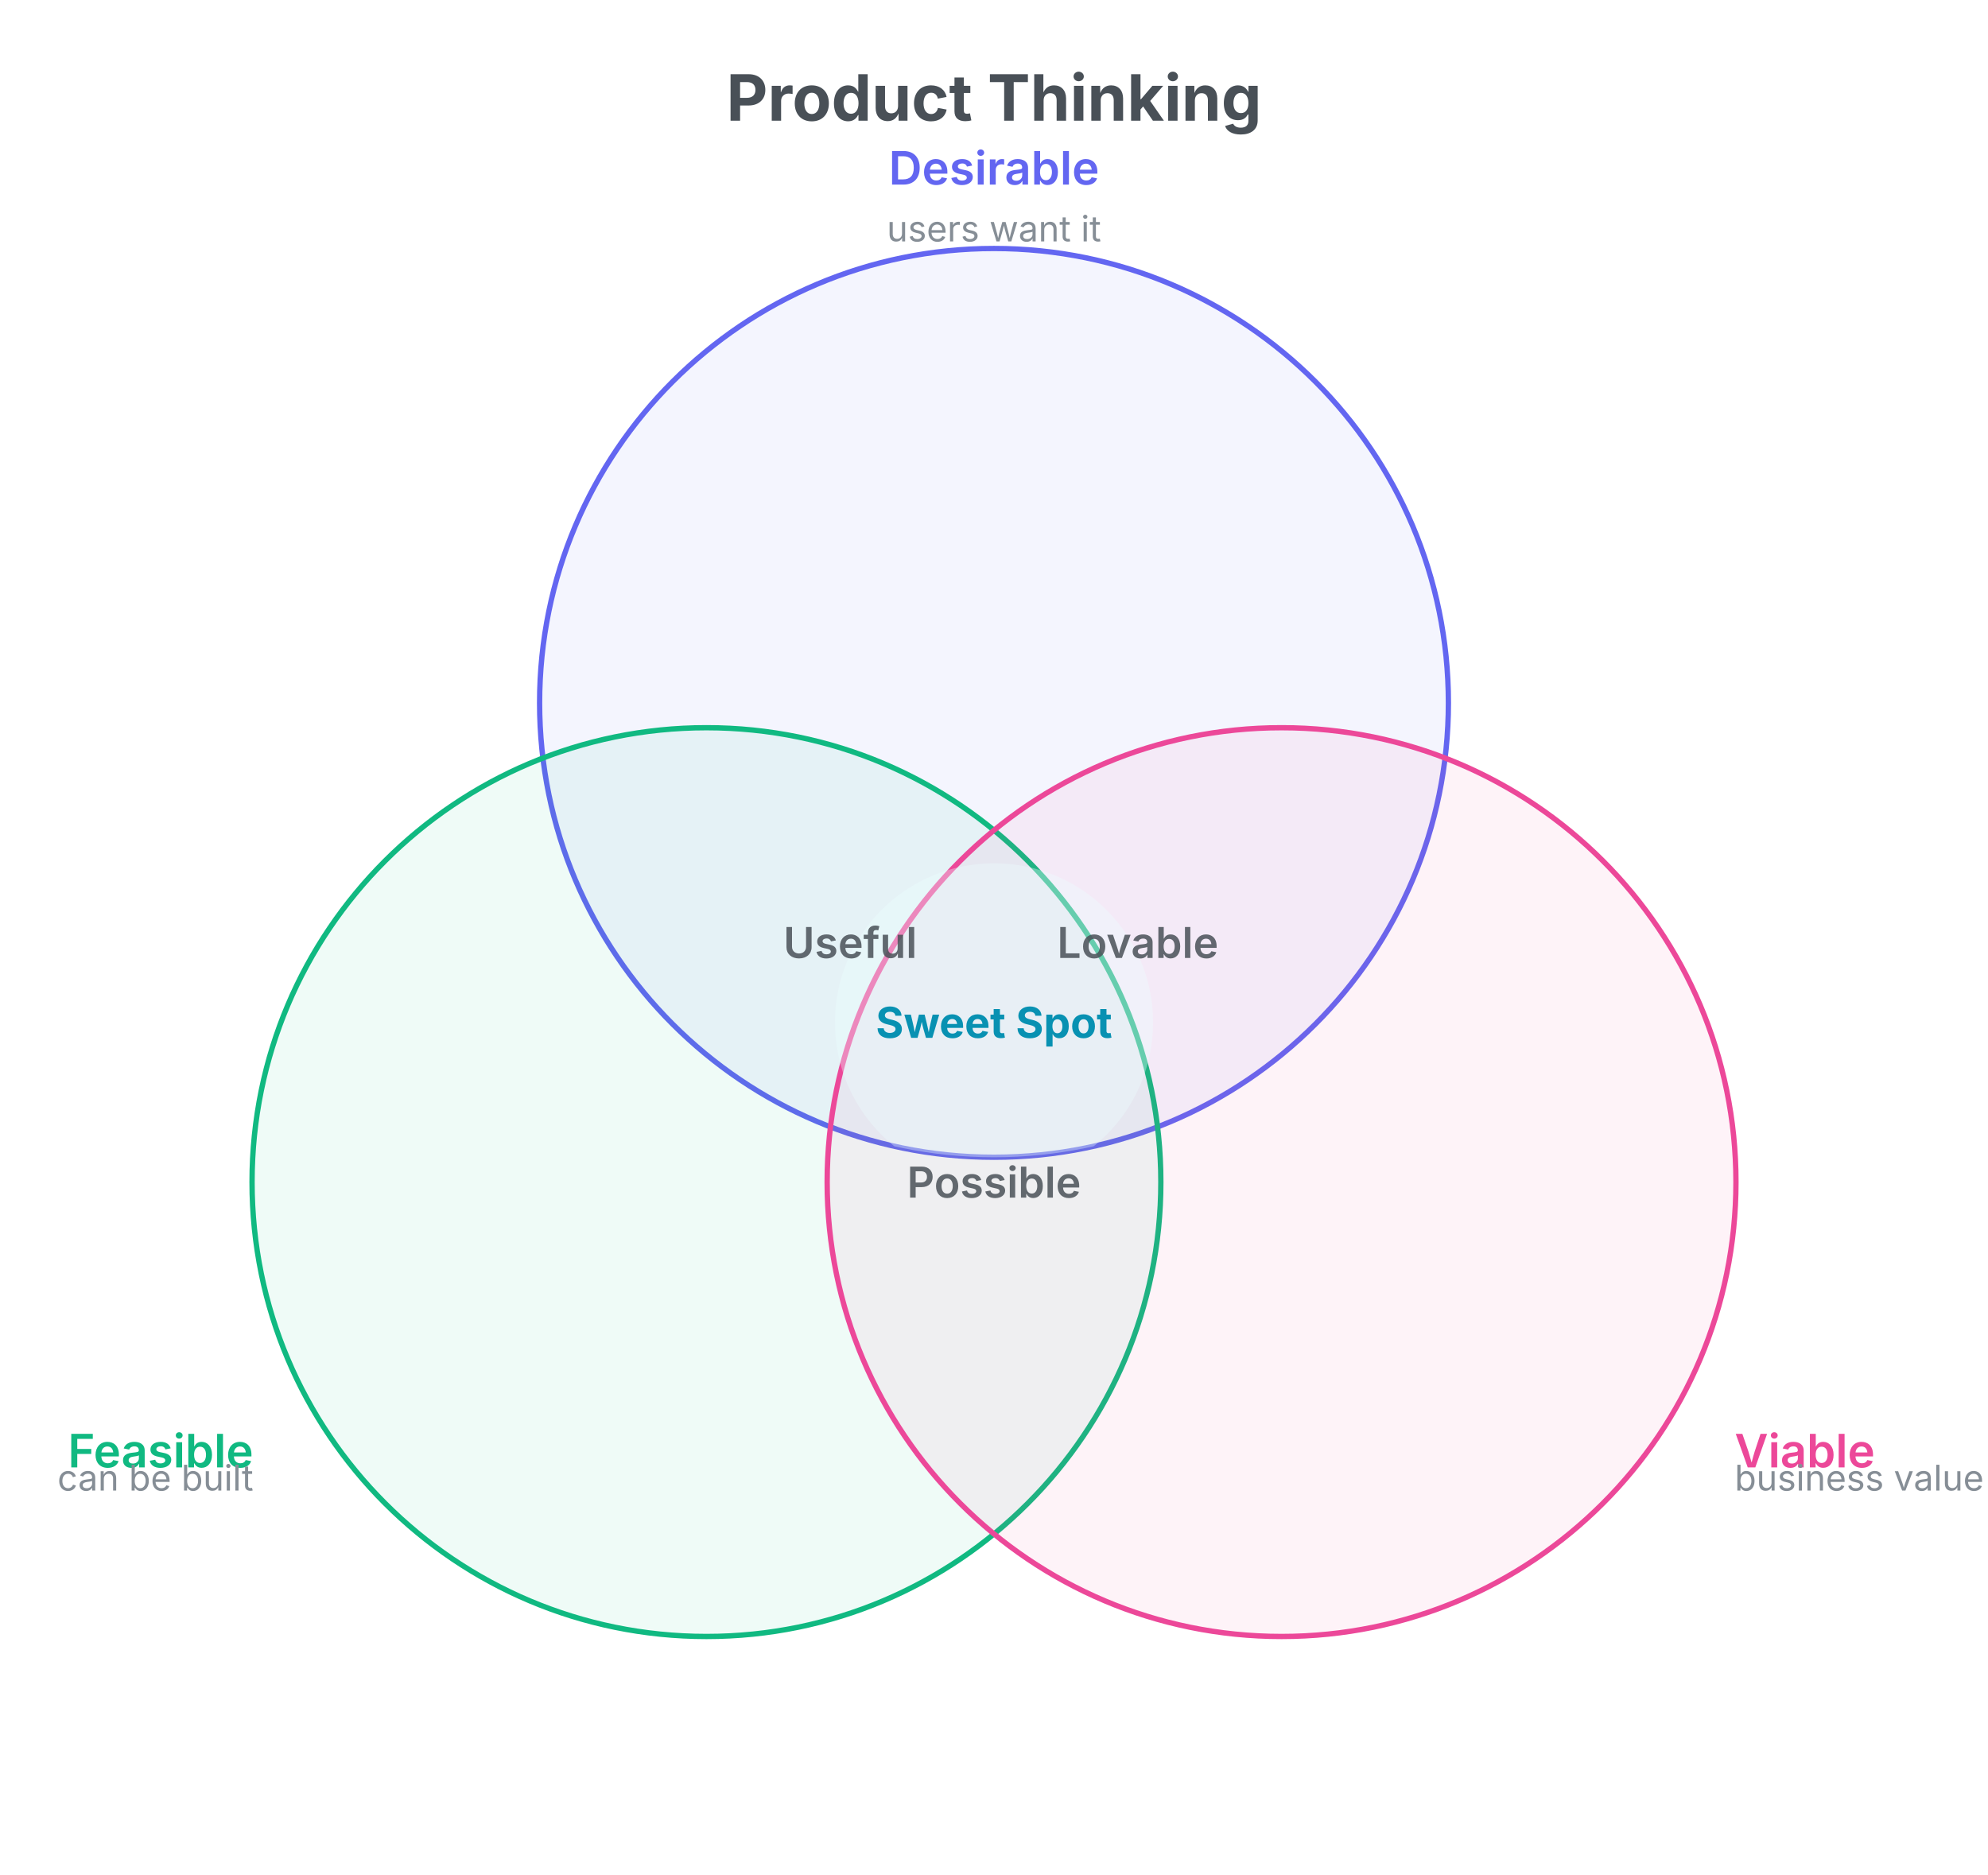
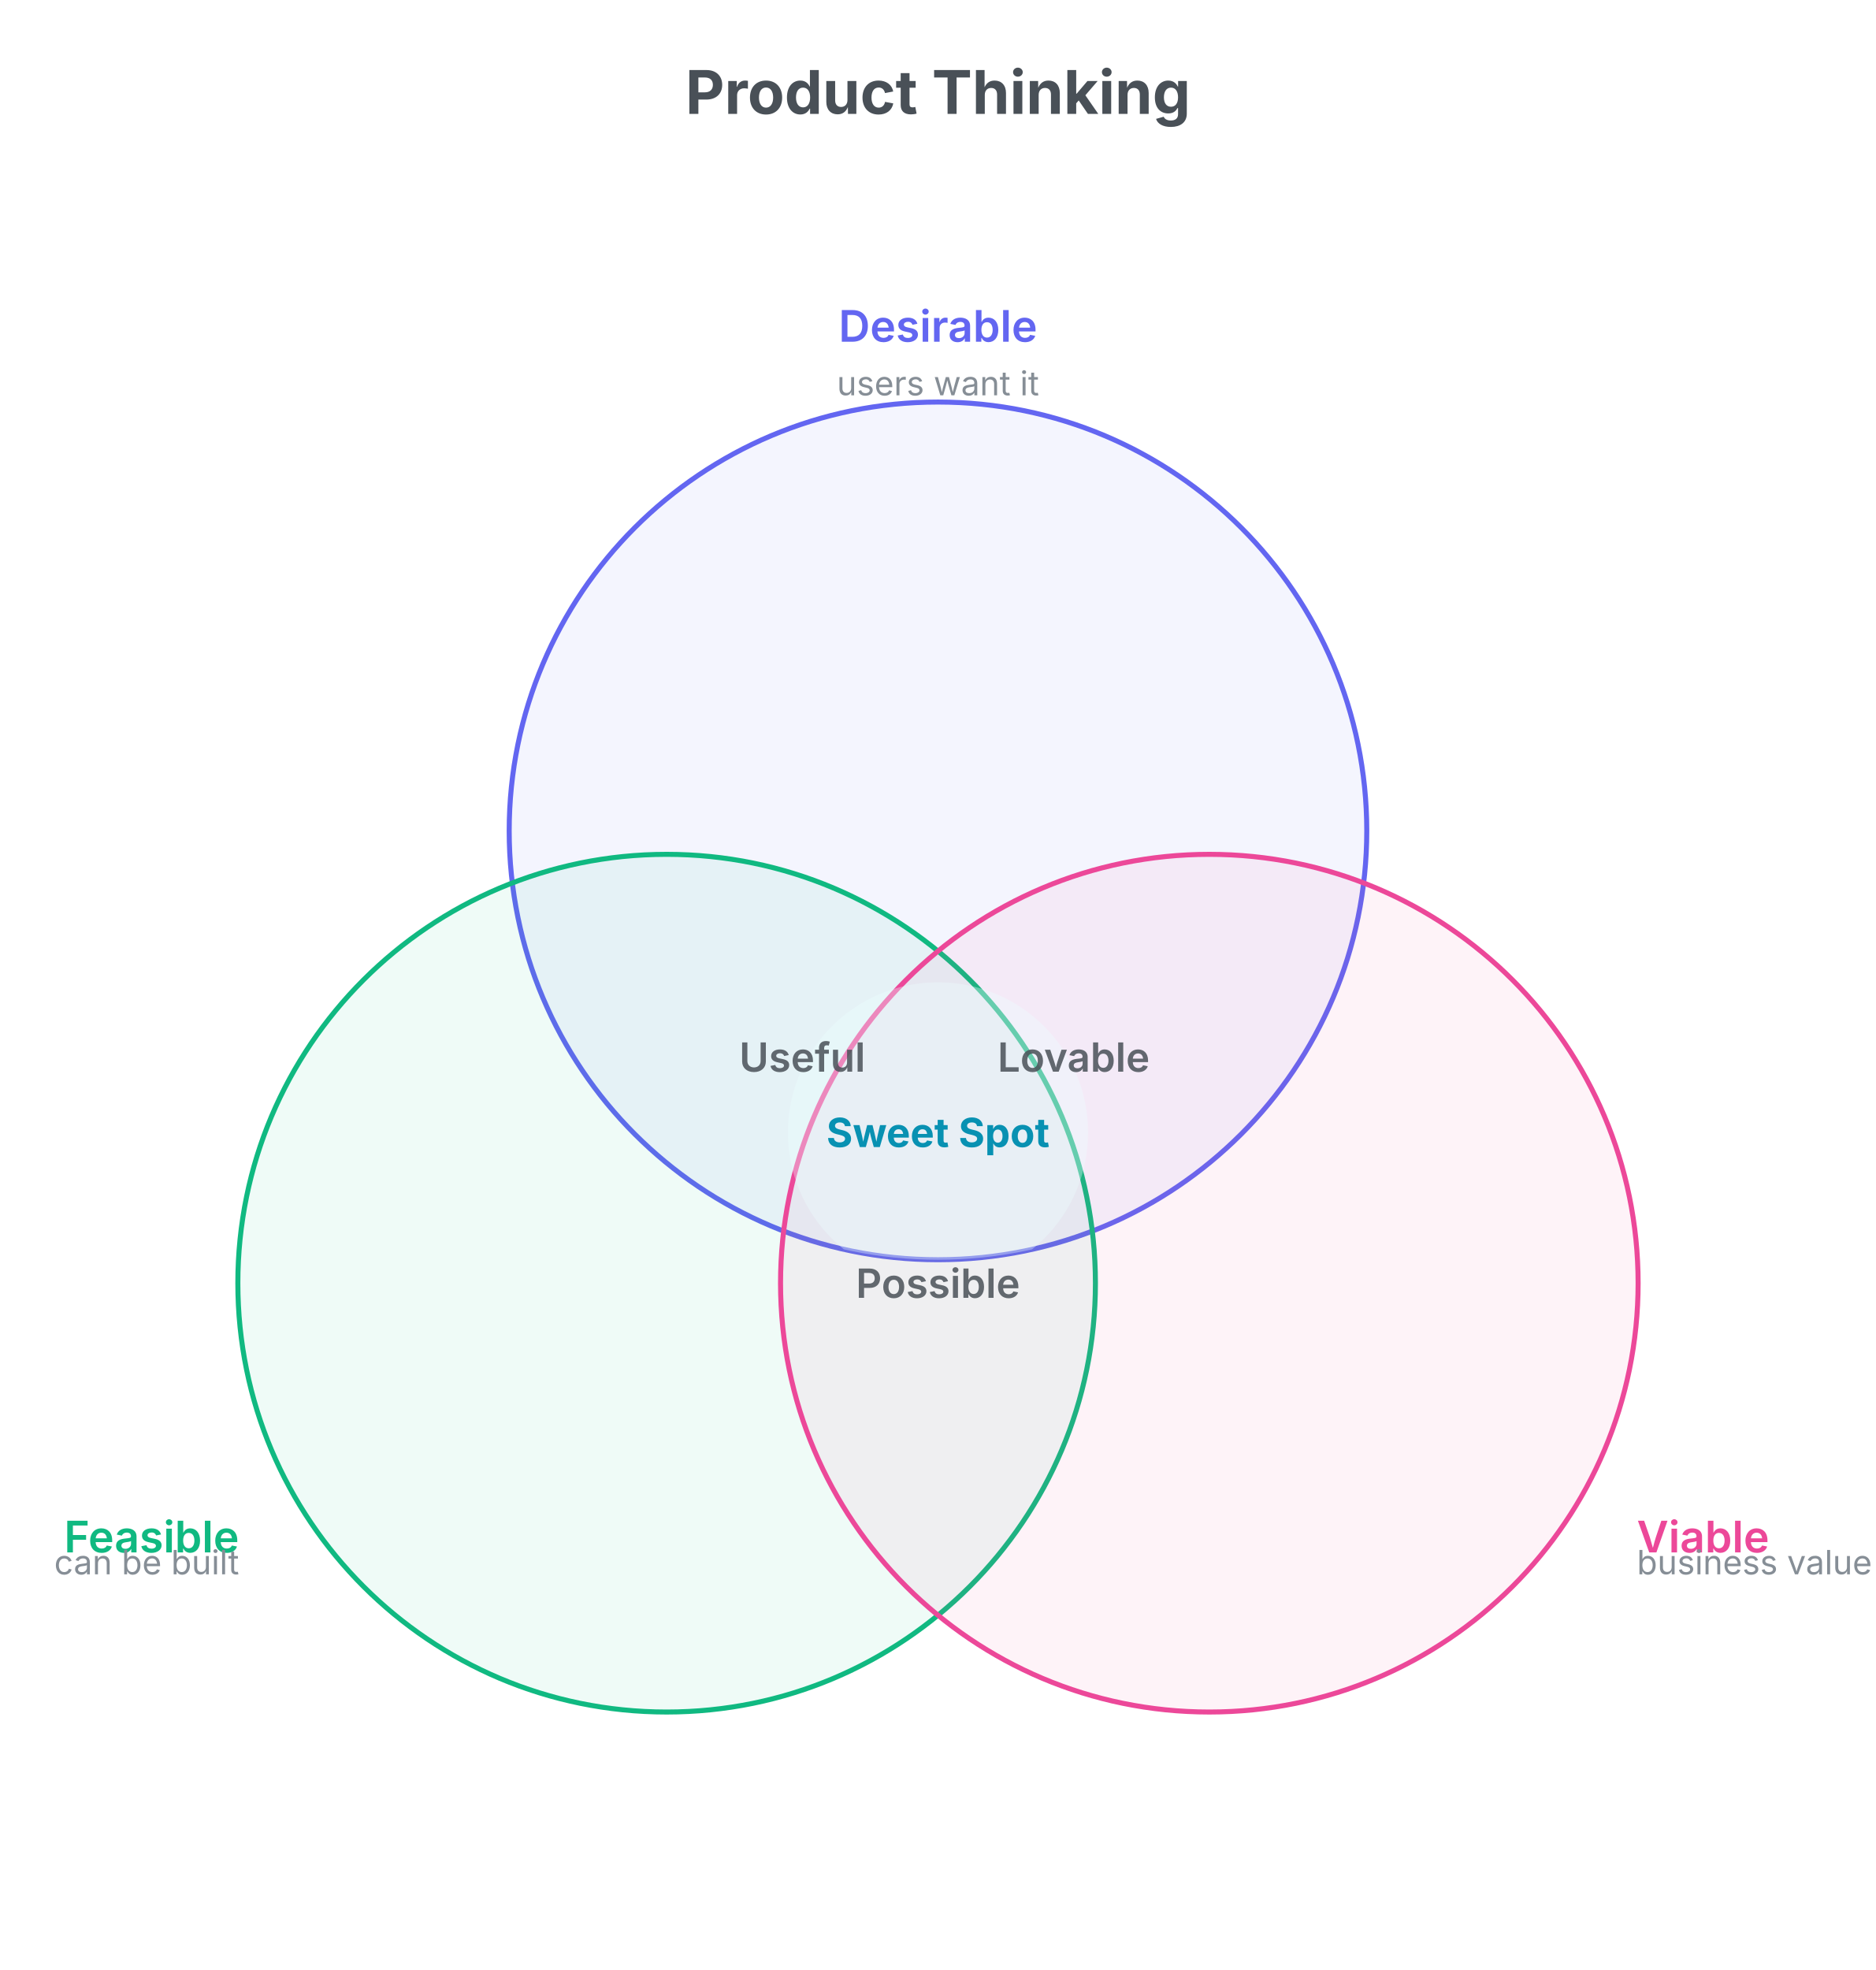
- <svg xmlns="http://www.w3.org/2000/svg" width="560" height="528" viewBox="0 0 560 528" id="vn-1">
+ <svg xmlns="http://www.w3.org/2000/svg" width="560" height="588" viewBox="0 0 560 588" id="vn-1">
  <text x="280" y="34" text-anchor="middle" font-family="Inter, system-ui, -apple-system, sans-serif" font-size="18" font-weight="700" fill="#495057">Product Thinking</text>
  <g class="venn-diagram" transform="translate(0,48)">
    <defs>
      <clipPath id="vn-1-clip0">
-         <circle cx="280" cy="150" r="128" />
+         <circle cx="280" cy="200" r="128" />
      </clipPath>
      <clipPath id="vn-1-clip1">
-         <circle cx="199" cy="285" r="128" />
+         <circle cx="199" cy="335" r="128" />
      </clipPath>
      <clipPath id="vn-1-clip2">
-         <circle cx="361" cy="285" r="128" />
+         <circle cx="361" cy="335" r="128" />
      </clipPath>
    </defs>
-     <circle cx="280" cy="150" r="128" fill="#6366f1" fill-opacity="0.07" stroke="#6366f1" stroke-width="1.5" />
-     <circle cx="199" cy="285" r="128" fill="#10b981" fill-opacity="0.07" stroke="#10b981" stroke-width="1.5" />
-     <circle cx="361" cy="285" r="128" fill="#ec4899" fill-opacity="0.07" stroke="#ec4899" stroke-width="1.5" />
-     <circle cx="280" cy="240" r="44.8" fill="#ecfeff" fill-opacity="0.35" stroke="none" clip-path="url(#vn-1-clip0)" />
-     <text x="239.5" y="217.5" text-anchor="middle" dominant-baseline="central" font-family="Inter, system-ui, -apple-system, sans-serif" font-size="12" font-weight="600" fill="#495057" opacity="0.85">Useful</text>
-     <text x="280" y="285" text-anchor="middle" dominant-baseline="central" font-family="Inter, system-ui, -apple-system, sans-serif" font-size="12" font-weight="600" fill="#495057" opacity="0.85">Possible</text>
-     <text x="320.5" y="217.5" text-anchor="middle" dominant-baseline="central" font-family="Inter, system-ui, -apple-system, sans-serif" font-size="12" font-weight="600" fill="#495057" opacity="0.85">Lovable</text>
-     <text x="280" y="240" text-anchor="middle" dominant-baseline="central" font-family="Inter, system-ui, -apple-system, sans-serif" font-size="12" font-weight="700" fill="#0891b2">Sweet Spot</text>
-     <text x="280" y="4" text-anchor="middle" dominant-baseline="auto" font-family="Inter, system-ui, -apple-system, sans-serif" font-size="13" font-weight="600" fill="#6366f1">Desirable</text>
-     <text x="280" y="20" text-anchor="middle" font-family="Inter, system-ui, -apple-system, sans-serif" font-size="10" fill="#868e96">users want it</text>
-     <text x="71.373" y="355.904" text-anchor="end" dominant-baseline="hanging" font-family="Inter, system-ui, -apple-system, sans-serif" font-size="13" font-weight="600" fill="#10b981">Feasible</text>
-     <text x="71.373" y="371.904" text-anchor="end" font-family="Inter, system-ui, -apple-system, sans-serif" font-size="10" fill="#868e96">can be built</text>
-     <text x="488.627" y="355.904" text-anchor="start" dominant-baseline="hanging" font-family="Inter, system-ui, -apple-system, sans-serif" font-size="13" font-weight="600" fill="#ec4899">Viable</text>
-     <text x="488.627" y="371.904" text-anchor="start" font-family="Inter, system-ui, -apple-system, sans-serif" font-size="10" fill="#868e96">business value</text>
+     <circle cx="280" cy="200" r="128" fill="#6366f1" fill-opacity="0.07" stroke="#6366f1" stroke-width="1.5" />
+     <circle cx="199" cy="335" r="128" fill="#10b981" fill-opacity="0.07" stroke="#10b981" stroke-width="1.5" />
+     <circle cx="361" cy="335" r="128" fill="#ec4899" fill-opacity="0.07" stroke="#ec4899" stroke-width="1.5" />
+     <circle cx="280" cy="290" r="44.8" fill="#ecfeff" fill-opacity="0.35" stroke="none" clip-path="url(#vn-1-clip0)" />
+     <text x="239.5" y="267.5" text-anchor="middle" dominant-baseline="central" font-family="Inter, system-ui, -apple-system, sans-serif" font-size="12" font-weight="600" fill="#495057" opacity="0.85">Useful</text>
+     <text x="280" y="335" text-anchor="middle" dominant-baseline="central" font-family="Inter, system-ui, -apple-system, sans-serif" font-size="12" font-weight="600" fill="#495057" opacity="0.85">Possible</text>
+     <text x="320.5" y="267.5" text-anchor="middle" dominant-baseline="central" font-family="Inter, system-ui, -apple-system, sans-serif" font-size="12" font-weight="600" fill="#495057" opacity="0.85">Lovable</text>
+     <text x="280" y="290" text-anchor="middle" dominant-baseline="central" font-family="Inter, system-ui, -apple-system, sans-serif" font-size="12" font-weight="700" fill="#0891b2">Sweet Spot</text>
+     <text x="280" y="54" text-anchor="middle" dominant-baseline="auto" font-family="Inter, system-ui, -apple-system, sans-serif" font-size="13" font-weight="600" fill="#6366f1">Desirable</text>
+     <text x="280" y="70" text-anchor="middle" font-family="Inter, system-ui, -apple-system, sans-serif" font-size="10" fill="#868e96">users want it</text>
+     <text x="71.373" y="405.904" text-anchor="end" dominant-baseline="hanging" font-family="Inter, system-ui, -apple-system, sans-serif" font-size="13" font-weight="600" fill="#10b981">Feasible</text>
+     <text x="71.373" y="421.904" text-anchor="end" font-family="Inter, system-ui, -apple-system, sans-serif" font-size="10" fill="#868e96">can be built</text>
+     <text x="488.627" y="405.904" text-anchor="start" dominant-baseline="hanging" font-family="Inter, system-ui, -apple-system, sans-serif" font-size="13" font-weight="600" fill="#ec4899">Viable</text>
+     <text x="488.627" y="421.904" text-anchor="start" font-family="Inter, system-ui, -apple-system, sans-serif" font-size="10" fill="#868e96">business value</text>
  </g>
</svg>
